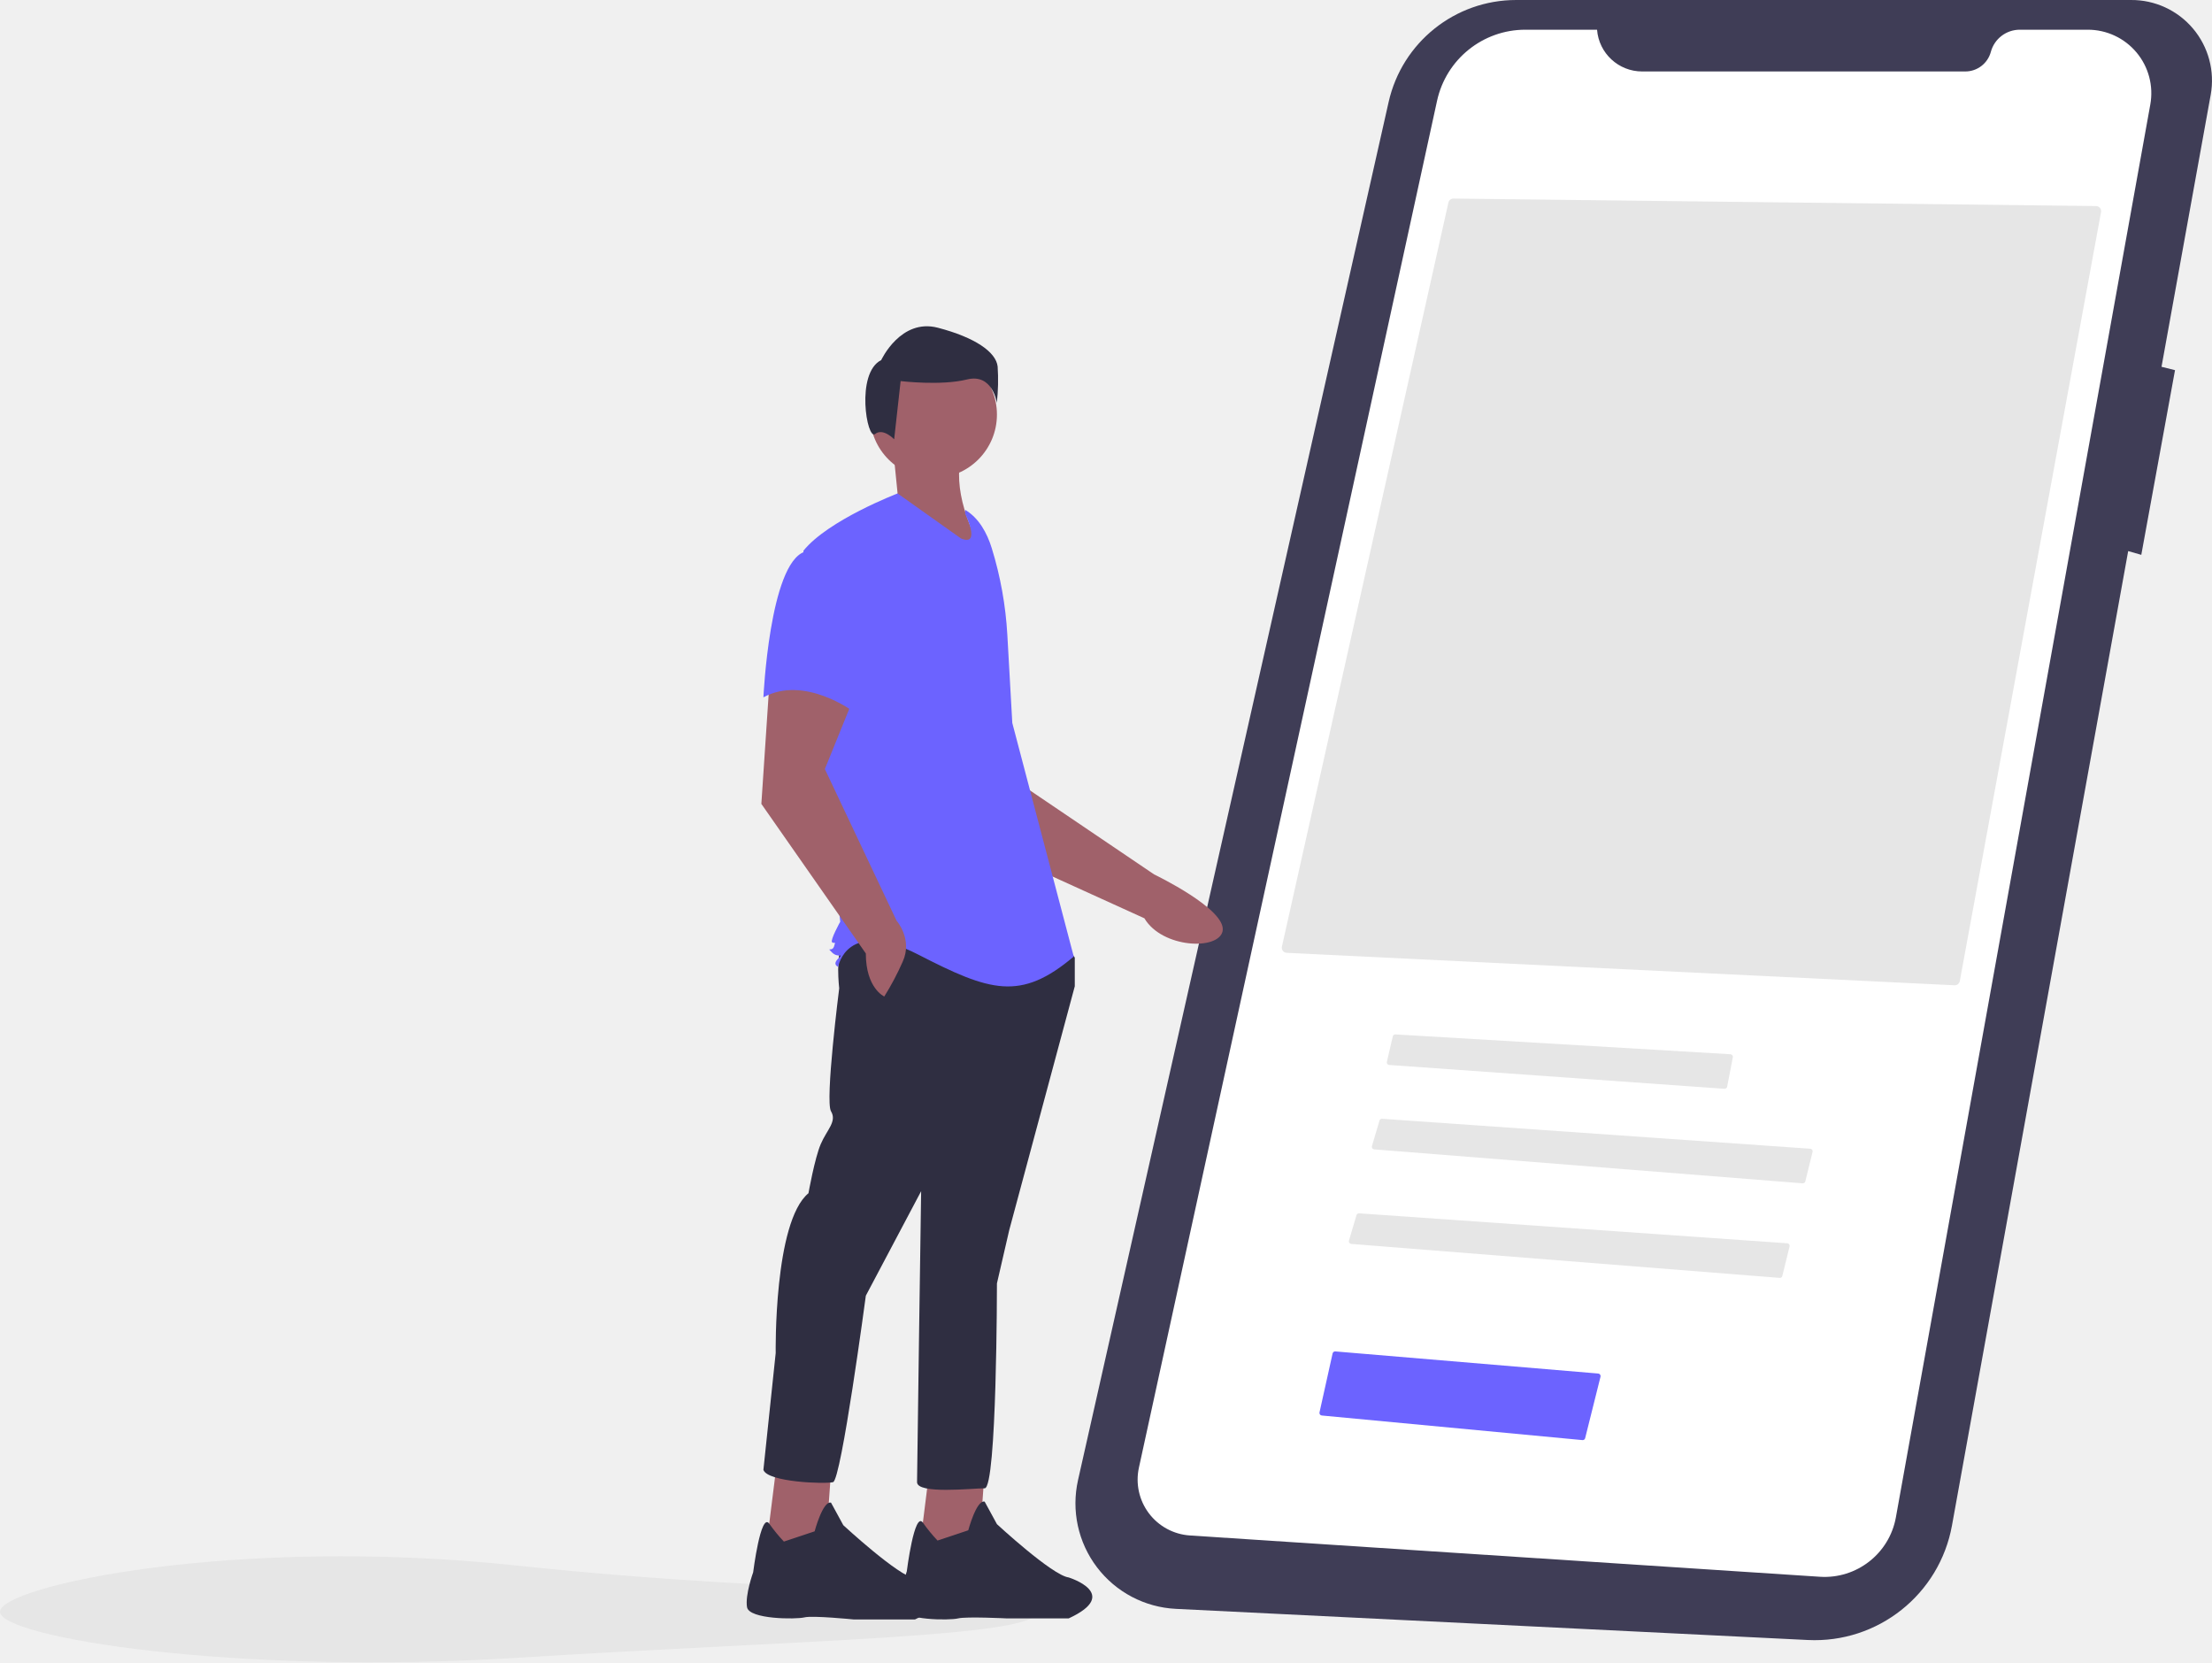
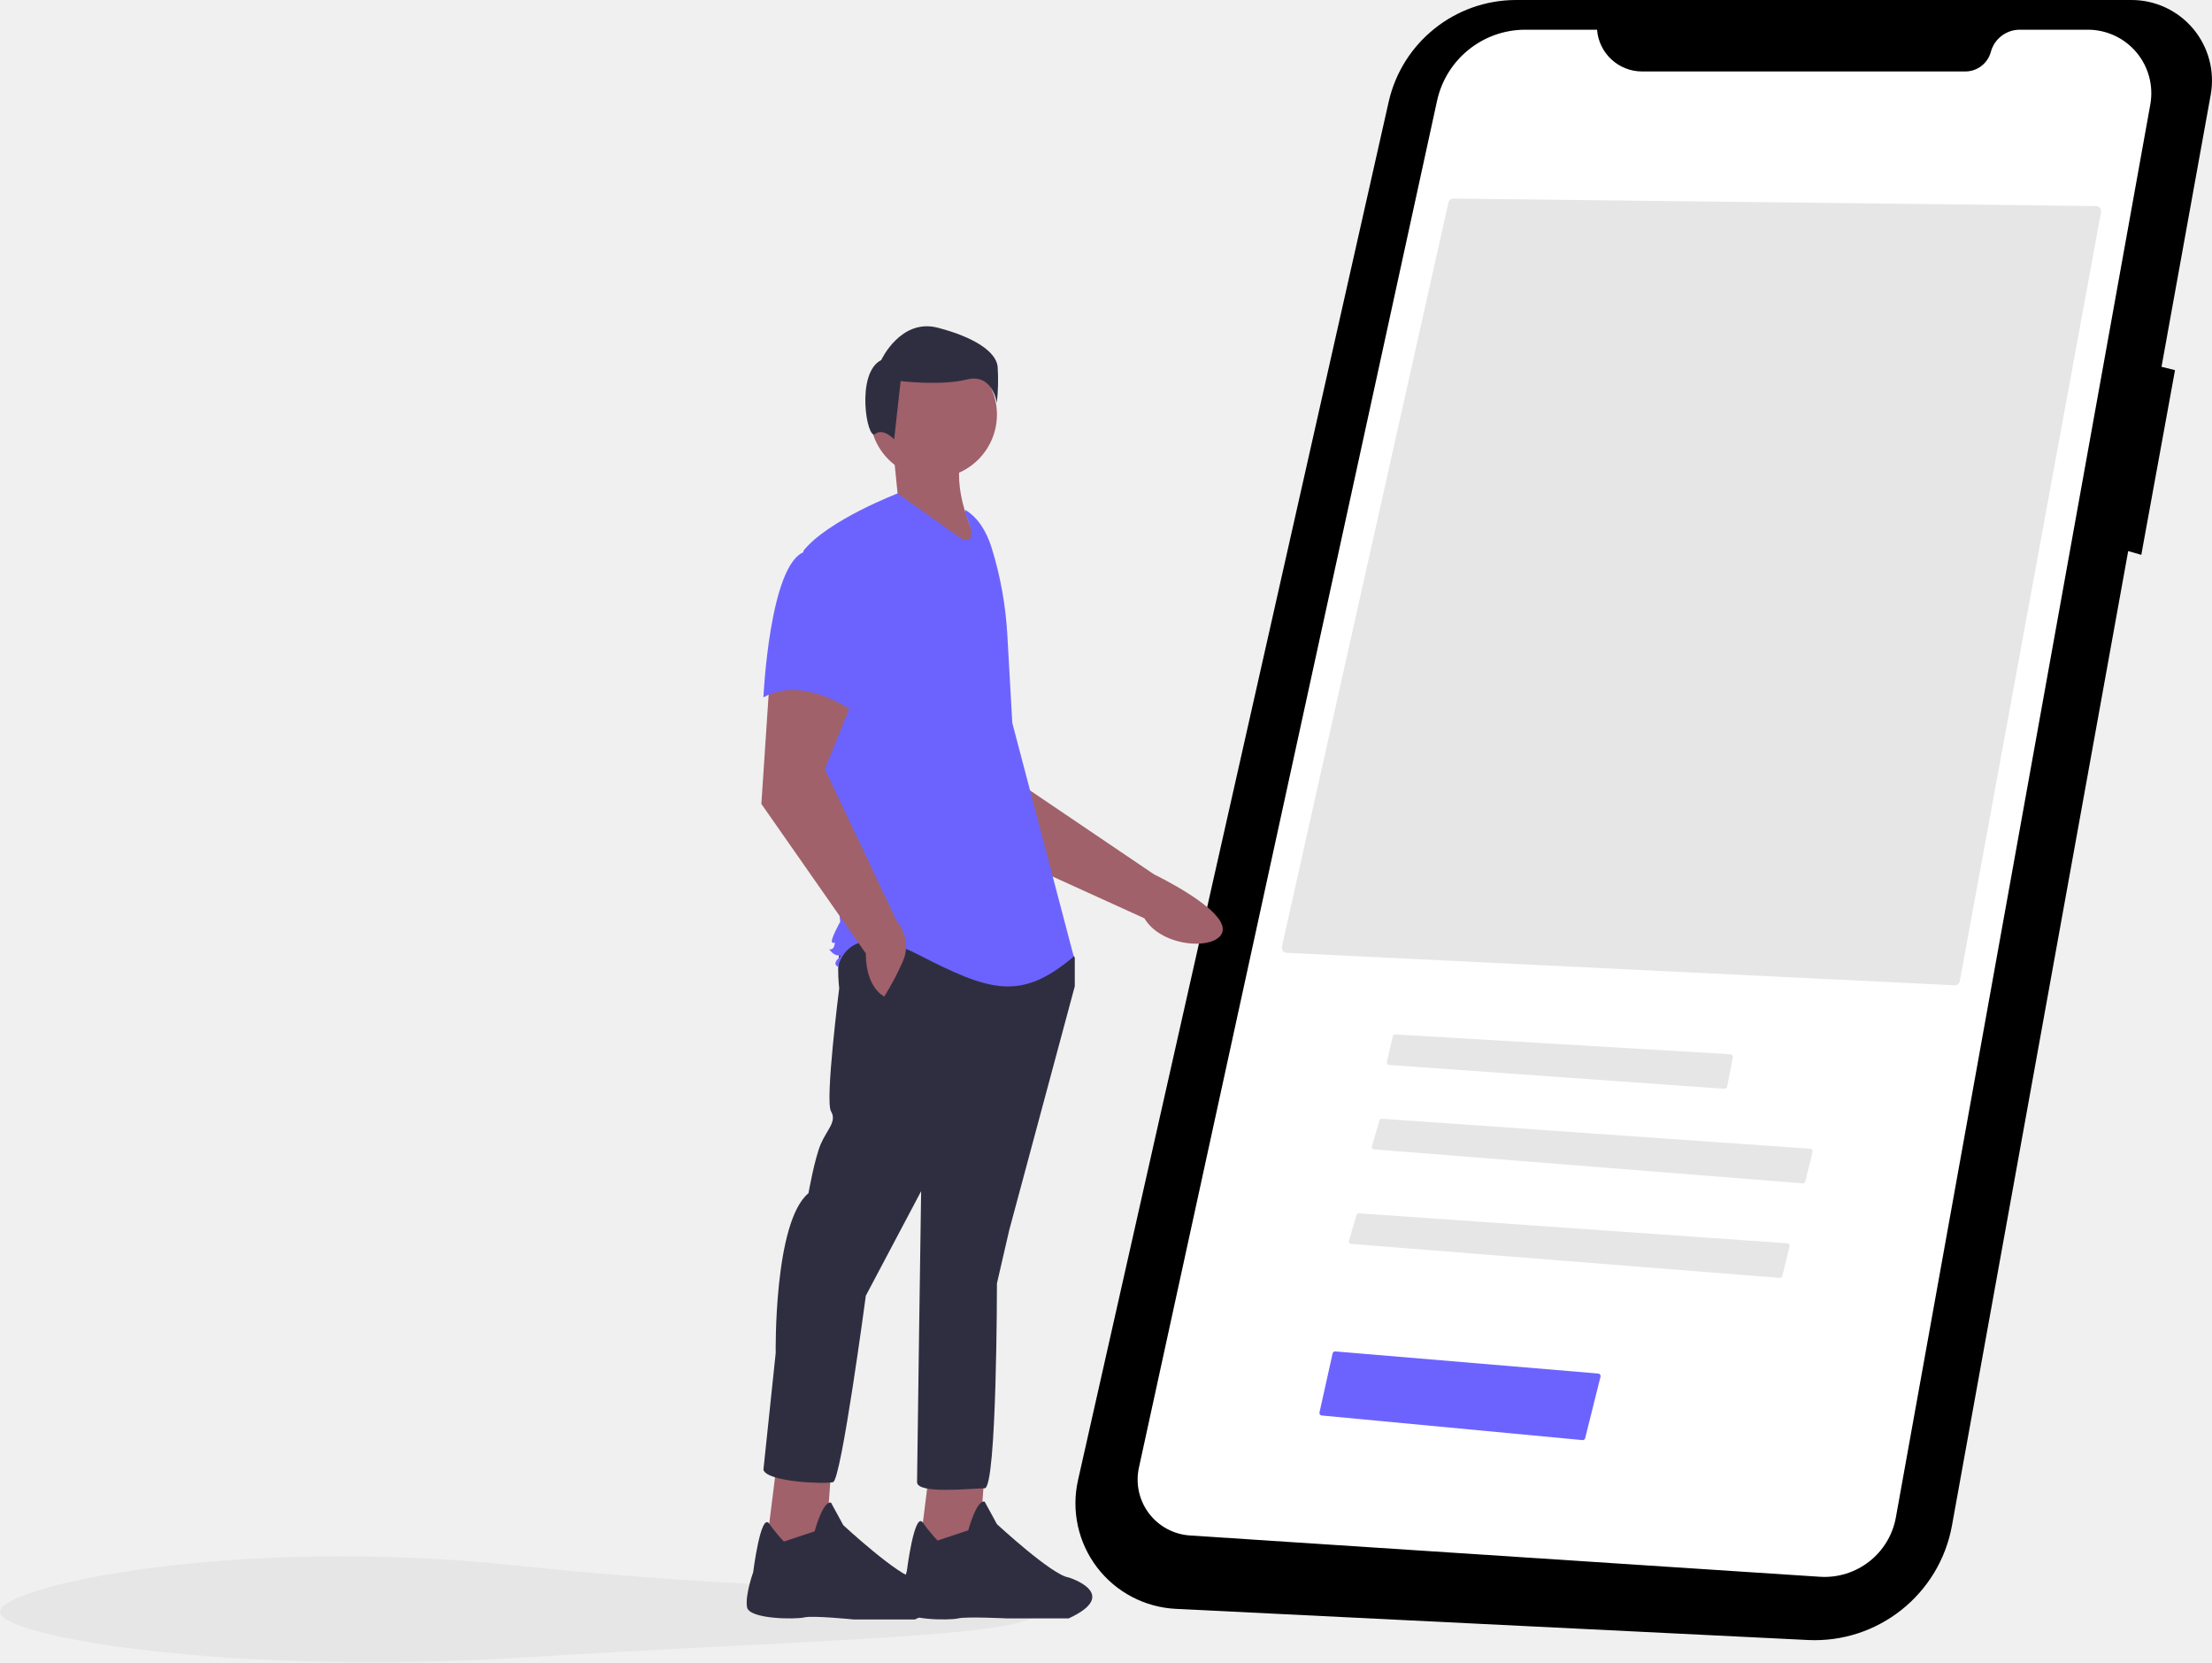
<svg xmlns="http://www.w3.org/2000/svg" id="abc6f0fe-ac59-4901-a46a-93a5eed63bf8" data-name="Layer 1" width="865.802" height="650.463" viewBox="0 0 865.802 650.463">
  <path d="M573.099,755.439c0,9.941-91,11-203,18-111.895,6.993-203-8.059-203-18s91.524-29.944,203-18C482.099,749.439,573.099,745.498,573.099,755.439Z" transform="translate(-167.0991 -124.7686)" fill="#e6e6e6" />
-   <path d="M1001.142,124.77H760.527A51.15,51.15,0,0,0,710.629,164.67L589.051,703.938a41.34,41.34,0,0,0,38.294,50.382L874.699,766.507a54.615,54.615,0,0,0,56.43-44.827l68.967-381.268,5.131,1.466L1018.423,269.613l-5.281-1.32,19.251-106.426a31.493,31.493,0,0,0-31.25-37.097Z" transform="translate(-167.0991 -124.7686)" fill="#3f3d56" />
+   <path d="M1001.142,124.77H760.527A51.15,51.15,0,0,0,710.629,164.67L589.051,703.938a41.34,41.34,0,0,0,38.294,50.382L874.699,766.507a54.615,54.615,0,0,0,56.43-44.827l68.967-381.268,5.131,1.466L1018.423,269.613l-5.281-1.32,19.251-106.426a31.493,31.493,0,0,0-31.25-37.097Z" transform="translate(-167.0991 -124.7686)" fill="##2d2d86" />
  <path d="M792.203,136.395h-28.087a35.349,35.349,0,0,0-34.536,27.813L612.882,699.076a21.903,21.903,0,0,0,19.967,26.525l246.554,16.159a28.367,28.367,0,0,0,29.773-23.277l99.58-552.838a24.846,24.846,0,0,0-24.452-29.25h-26.645a11.726,11.726,0,0,0-11.323,8.677h0a10.352,10.352,0,0,1-9.996,7.661H809.847a17.695,17.695,0,0,1-17.643-16.338Z" transform="translate(-167.0991 -124.7686)" fill="#fff" />
  <path d="M528.288,411.513l21.739,43.037L615.028,484.101c6.942,11.731,28.999,12.629,30.604,5.043,1.8-8.511-26.786-22.209-26.786-22.209l-54.368-36.774-4.757-31.657Z" transform="translate(-167.0991 -124.7686)" fill="#a0616a" />
  <polygon points="363.753 575.559 359.744 607.632 382.997 609.236 385.402 575.559 363.753 575.559" fill="#a0616a" />
  <path d="M534.06,727.59a62.966,62.966,0,0,1-5.738-7.017c-3.332-4.612-6.289,19.044-6.289,19.044s-3.207,9.622-2.405,14.433,19.244,4.811,22.451,4.009,19.244,0,19.244,0h24.055c20.847-9.622,0-16.036,0-16.036-6.415-.802-28.064-20.847-28.064-20.847l-4.811-8.82c-3.207-.802-6.415,11.226-6.415,11.226Z" transform="translate(-167.0991 -124.7686)" fill="#2f2e41" />
  <polygon points="303.617 575.96 299.607 608.033 322.86 609.637 325.266 575.96 303.617 575.96" fill="#a0616a" />
  <path d="M473.923,727.991a62.963,62.963,0,0,1-5.738-7.017c-3.332-4.611-6.289,19.044-6.289,19.044s-3.207,8.82-2.405,13.631,19.244,4.811,22.451,4.009,19.244.802,19.244.802h24.055c20.847-9.622,0-16.036,0-16.036-6.415-.802-28.064-20.847-28.064-20.847l-4.811-8.82c-3.207-.802-6.415,11.226-6.415,11.226Z" transform="translate(-167.0991 -124.7686)" fill="#2f2e41" />
  <path d="M497.176,493.859c-3.207,4.009-1.604,17.64-1.604,17.64s-5.613,44.1-3.207,48.109-1.604,7.216-4.009,12.829-4.811,19.244-4.811,19.244c-13.631,11.225-12.829,62.542-12.829,62.542L465.905,699.927c1.604,4.811,24.055,5.613,27.262,4.811s12.829-72.966,12.829-72.966l21.649-40.893S526.042,699.927,526.042,704.738s21.649,2.405,26.46,2.405,4.811-80.182,4.811-80.182l4.811-20.847,25.658-95.417V499.472l-4.009-5.613S500.383,489.85,497.176,493.859Z" transform="translate(-167.0991 -124.7686)" fill="#2f2e41" />
  <circle cx="365.357" cy="162.22" r="24.856" fill="#a0616a" />
  <path d="M544.884,298.615c-5.038,11.219-2.055,26.89,8.018,44.1l-40.893-19.244,6.415-5.613-1.604-16.036Z" transform="translate(-167.0991 -124.7686)" fill="#a0616a" />
  <path d="M544.884,324.274c5.355,3.184,8.558,9.033,10.397,14.985a142.009,142.009,0,0,1,6.102,33.929l1.942,34.475L587.381,499.071c-20.847,17.64-32.875,13.631-60.938-.802s-31.271,4.811-31.271,4.811-2.405-.802,0-3.207,0,0-2.405-2.405,0,0,.802-2.405,0-.802-.802-1.604,3.207-8.018,3.207-8.018L489.559,425.303l-8.018-84.993c9.622-12.027,36.884-22.451,36.884-22.451L543.281,335.499c8.018,3.207,1.604-9.622,1.604-9.622Z" transform="translate(-167.0991 -124.7686)" fill="#6c63ff" />
  <path d="M468.31,391.226l-3.207,48.109,40.893,58.533c0,13.631,7.216,16.838,7.216,16.838a105.992,105.992,0,0,0,7.216-13.631c4.009-8.82-2.405-16.036-2.405-16.036l-28.064-59.335L501.987,396.037Z" transform="translate(-167.0991 -124.7686)" fill="#a0616a" />
  <path d="M481.942,340.711c-13.631,4.811-16.036,56.929-16.036,56.929,16.036-8.82,35.28,5.613,35.28,5.613s4.009-13.631,8.82-31.271a30.644,30.644,0,0,0-6.415-28.866S495.573,335.9,481.942,340.711Z" transform="translate(-167.0991 -124.7686)" fill="#6c63ff" />
  <path d="M509.604,294.606c3.164-2.531,7.481,2.07,7.481,2.07l2.531-22.783s15.822,1.899,25.948-.633,11.708,9.177,11.708,9.177a81.264,81.264,0,0,0,.316-14.24c-.633-5.696-8.86-11.392-23.416-15.189s-22.15,12.657-22.15,12.657C501.897,270.729,506.44,297.138,509.604,294.606Z" transform="translate(-167.0991 -124.7686)" fill="#2f2e41" />
  <path d="M932.123,510.313a2.026,2.026,0,0,0,2.064-1.638l55.285-300.916a2,2,0,0,0-1.943-2.361l-251.526-2.93H735.98a2.01,2.01,0,0,0-1.952,1.562L668.854,495.179a1.999,1.999,0,0,0,1.854,2.434Z" transform="translate(-167.0991 -124.7686)" fill="#e6e6e6" />
  <path d="M713.23,529.535a.998.998,0,0,0-.973.773l-2.323,9.956a1,1,0,0,0,.903,1.225l131.23,9.327a1.009,1.009,0,0,0,1.053-.807l2.234-11.519a.999.999,0,0,0-.922-1.188L713.29,529.537C713.27,529.536,713.25,529.535,713.23,529.535Z" transform="translate(-167.0991 -124.7686)" fill="#e6e6e6" />
  <path d="M872.666,587.808a1.004,1.004,0,0,0,1.051-.758l2.844-11.543a1.001,1.001,0,0,0-.902-1.237l-167.586-11.721a.989.989,0,0,0-1.029.713l-2.955,9.975a.999.999,0,0,0,.878,1.28Z" transform="translate(-167.0991 -124.7686)" fill="#e6e6e6" />
  <path d="M863.666,624.808a1,1,0,0,0,1.051-.758l2.844-11.543a1.001,1.001,0,0,0-.902-1.237l-167.586-11.721a.989.989,0,0,0-1.029.713l-2.955,9.975a.999.999,0,0,0,.878,1.28Z" transform="translate(-167.0991 -124.7686)" fill="#e6e6e6" />
  <path d="M786.481,688.283a.989.989,0,0,0,1.064-.754l6.013-24.051a1.001,1.001,0,0,0-.886-1.24l-102.916-8.656a1.018,1.018,0,0,0-1.06.779l-5.129,23.083a1.001,1.001,0,0,0,.883,1.213Z" transform="translate(-167.0991 -124.7686)" fill="#6c63ff" />
</svg>
